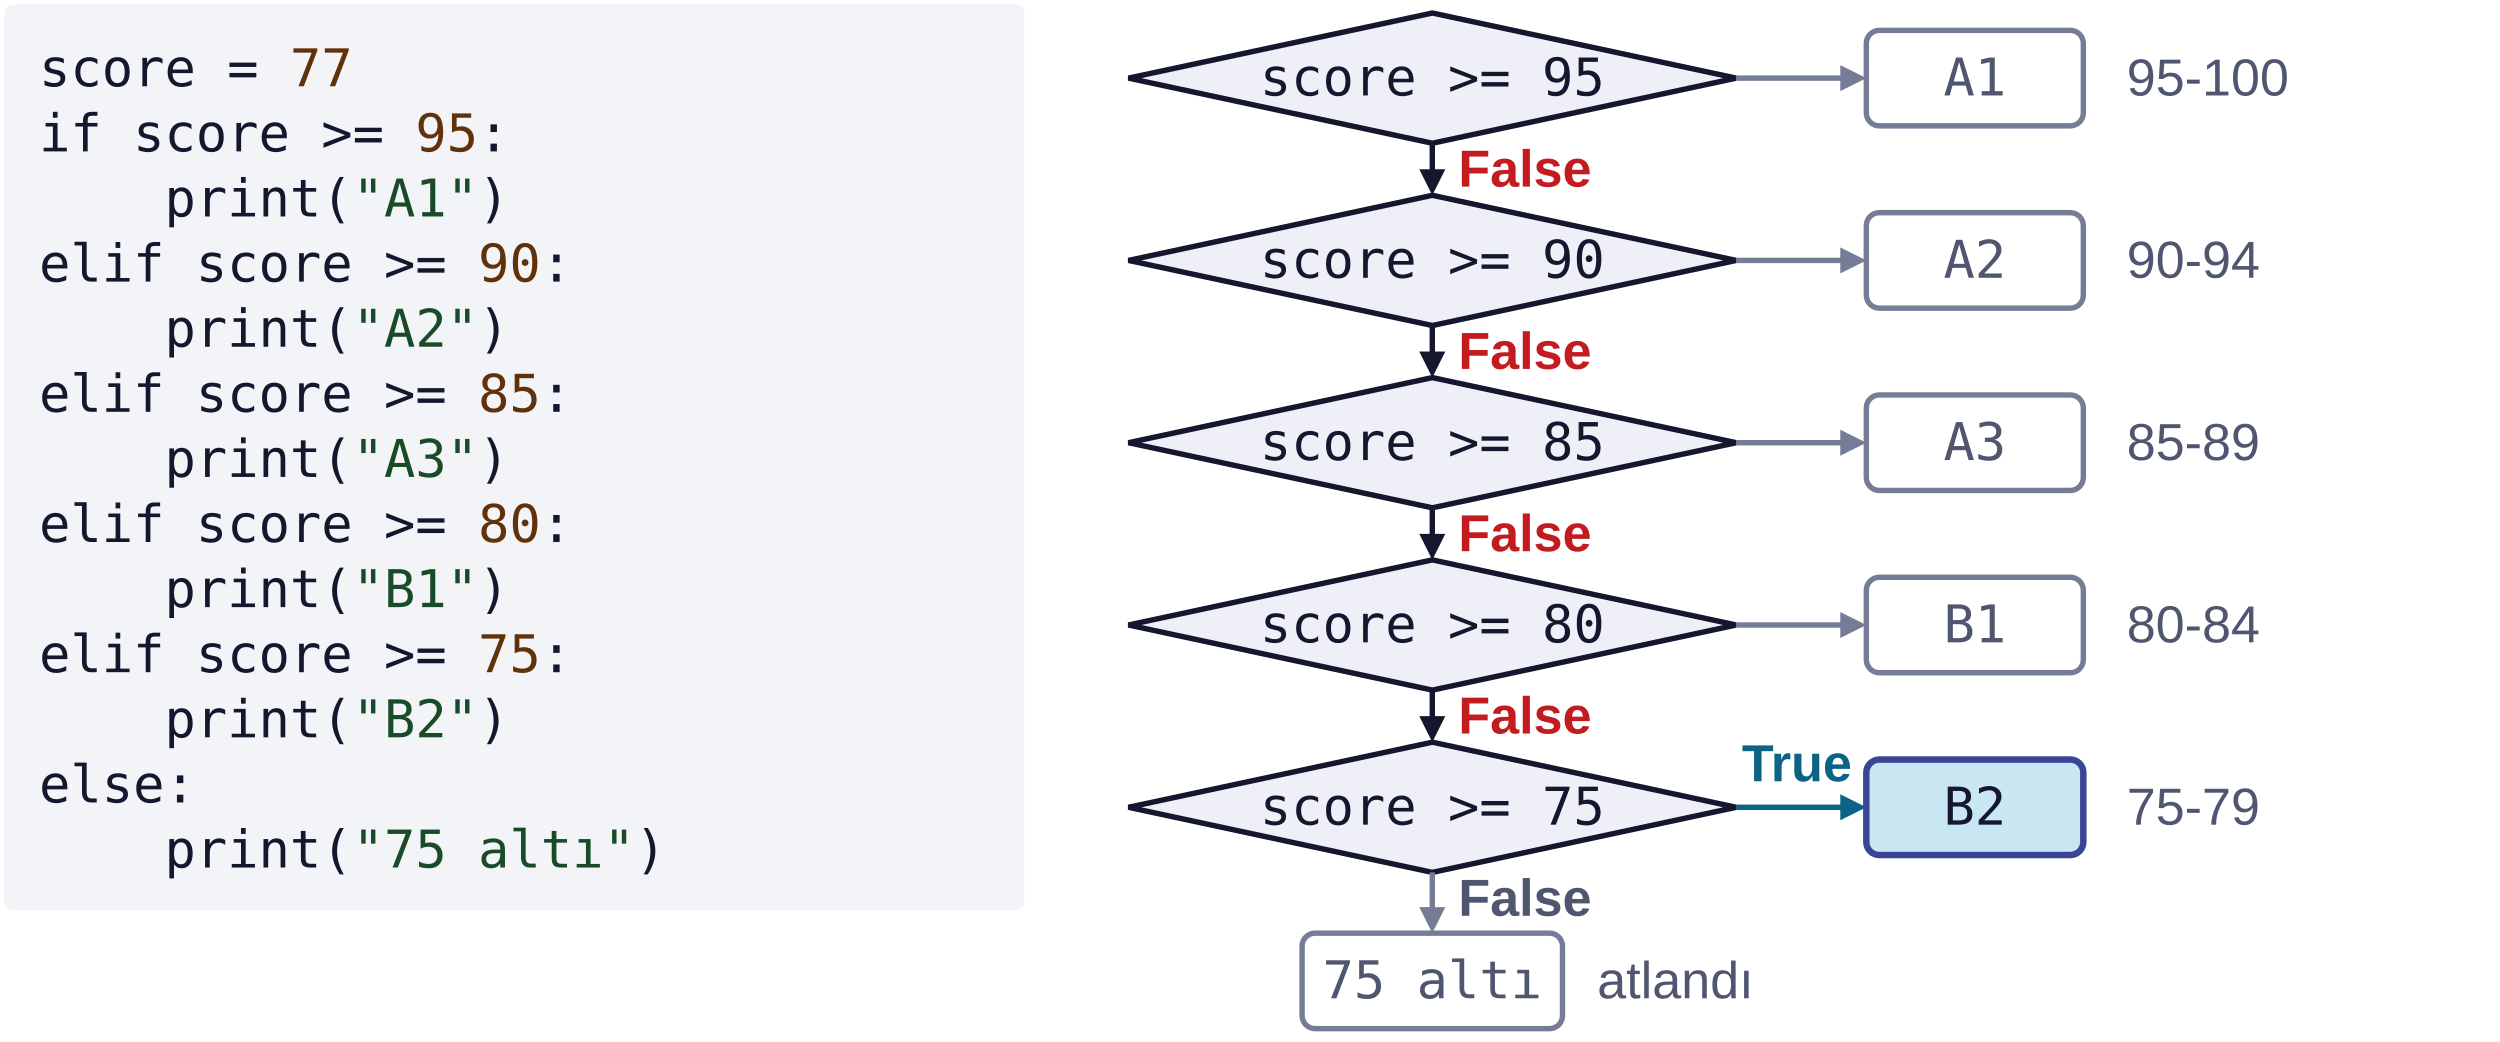
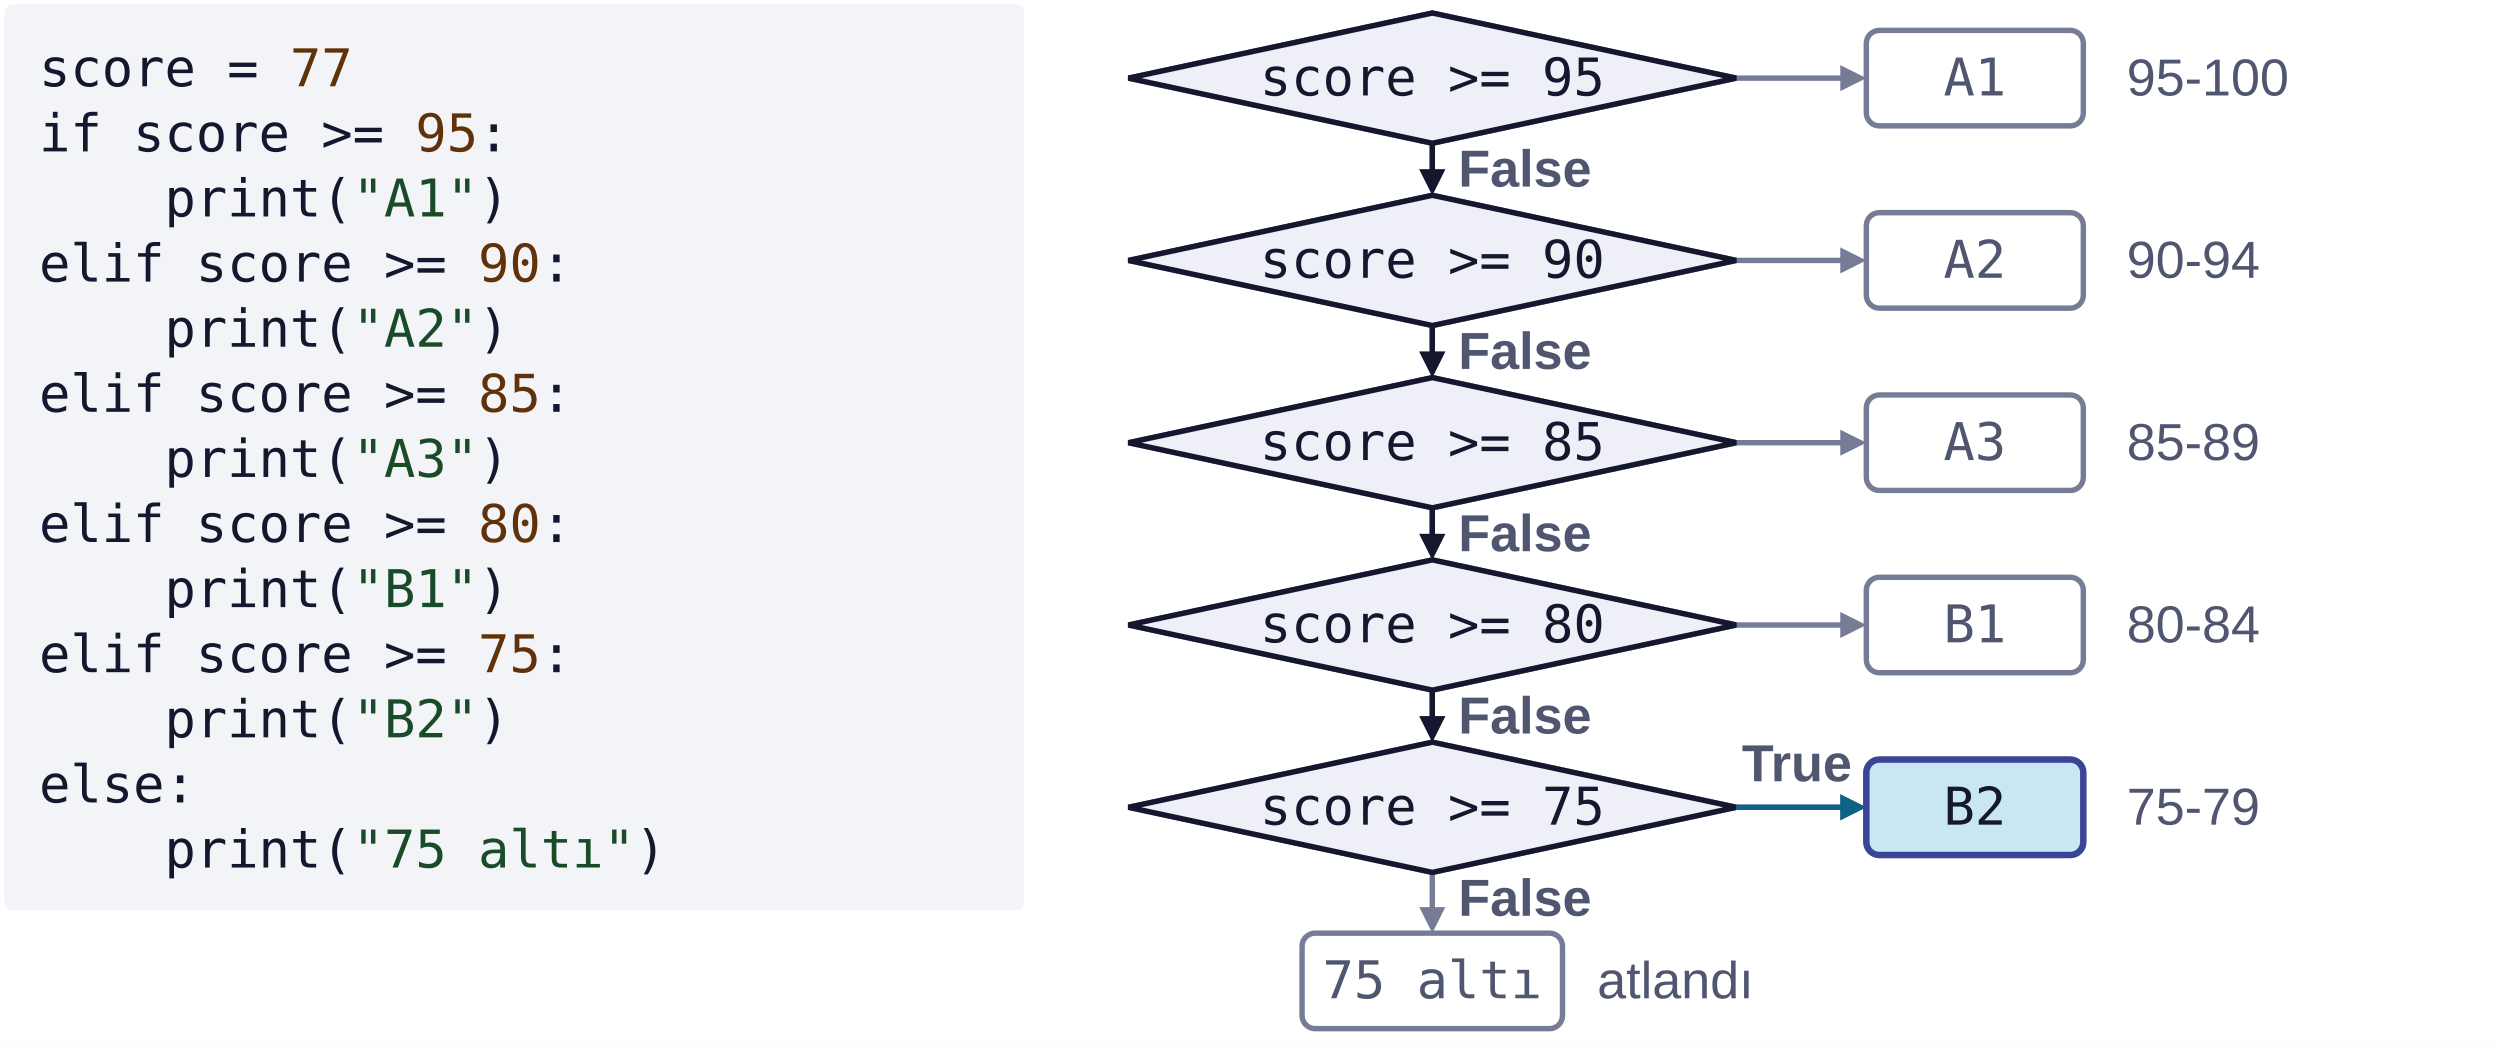
<svg xmlns="http://www.w3.org/2000/svg" class="dg" viewBox="0 0 1152 480" width="1152" height="480" role="img" aria-labelledby="ders3-elif-chain-t ders3-elif-chain-d">
  <defs>
    <marker id="ders3-elif-chain-ah" viewBox="0 0 12 12" refX="9" refY="6" markerWidth="12" markerHeight="12" markerUnits="userSpaceOnUse" orient="auto-start-reverse">
      <path class="ah" d="M0,0 L12,6 L0,12 z" />
    </marker>
    <marker id="ders3-elif-chain-ahm" viewBox="0 0 12 12" refX="9" refY="6" markerWidth="12" markerHeight="12" markerUnits="userSpaceOnUse" orient="auto-start-reverse">
      <path class="ah-m" d="M0,0 L12,6 L0,12 z" />
    </marker>
    <marker id="ders3-elif-chain-ahok" viewBox="0 0 12 12" refX="9" refY="6" markerWidth="12" markerHeight="12" markerUnits="userSpaceOnUse" orient="auto-start-reverse">
      <path class="ah-ok" d="M0,0 L12,6 L0,12 z" />
+     </marker>
+     <marker id="ders3-elif-chain-aherr" viewBox="0 0 12 12" refX="9" refY="6" markerWidth="12" markerHeight="12" markerUnits="userSpaceOnUse" orient="auto-start-reverse">
+       <path class="ah-err" d="M0,0 L12,6 L0,12 z" />
    </marker>
    <style>
/* dg v3 · IEEE Hacettepe Python diyagram stili · authoring/DIAGRAMS.md'den aynen kopyalanır */
.dg{font-family:"Atkinson Hyperlegible Next","Segoe UI",Arial,sans-serif}
.dg .bg{fill:#FFFFFF;fill:var(--d-bg,#FFFFFF)}
.dg .tx,.dg .lb,.dg .ti,.dg .cd,.dg .cd24{fill:#14172E;fill:var(--d-ink,#14172E)}
.dg .tx{font-size:24px;font-weight:400}
.dg .lb{font-size:24px;font-weight:600}
.dg .ti{font-size:28px;font-weight:700}
.dg .cd,.dg .cd24,.dg .ty,.dg .nm{font-family:"JetBrains Mono",Menlo,Consolas,"DejaVu Sans Mono",monospace;font-weight:500}
.dg .cd{font-size:28px}
.dg .cd24{font-size:24px}
.dg .ty{font-size:24px;fill:#50566F;fill:var(--d-type,#50566F)}
.dg .nm{font-size:28px;font-weight:600;fill:#FFFFFF;fill:var(--d-on-name,#FFFFFF)}
.dg .src{font-size:18px;font-weight:400;fill:#50566F;fill:var(--d-type,#50566F)}
.dg .sub{fill:#50566F;fill:var(--d-type,#50566F)}
.dg .okt{fill:#0D6385;fill:var(--d-ok,#0D6385);font-weight:600}
.dg .errt{fill:#C21C20;fill:var(--d-err,#C21C20);font-weight:600}
.dg .b7{font-weight:700}
.dg .pre{white-space:pre}
.dg .mid{text-anchor:middle}
.dg .end{text-anchor:end}
.dg .box{fill:#FFFFFF;fill:var(--d-paper,#FFFFFF);stroke:#14172E;stroke:var(--d-ink,#14172E);stroke-width:2.5}
.dg .boxm{fill:#FFFFFF;fill:var(--d-paper,#FFFFFF);stroke:#767C95;stroke:var(--d-muted,#767C95);stroke-width:2.5}
.dg .boxhl{fill:#C8E7F3;fill:var(--d-hl,#C8E7F3);stroke:#3B4595;stroke:var(--d-brand,#3B4595);stroke-width:3}
.dg .blk{fill:#FFFFFF;fill:var(--d-paper,#FFFFFF);stroke:#3B4595;stroke:var(--d-brand,#3B4595);stroke-width:2.5}
.dg .frame{fill:none;stroke:#14172E;stroke:var(--d-ink,#14172E);stroke-width:2.5}
.dg .local{fill:#EFF0F7;fill:var(--d-tint,#EFF0F7);stroke:#14172E;stroke:var(--d-ink,#14172E);stroke-width:2.5}
.dg .tmpl{fill:none;stroke:#14172E;stroke:var(--d-ink,#14172E);stroke-width:2.5;stroke-dasharray:8 6}
.dg .cell{fill:#FFFFFF;fill:var(--d-paper,#FFFFFF);stroke:#14172E;stroke:var(--d-ink,#14172E);stroke-width:2}
.dg .cellh{fill:#EFF0F7;fill:var(--d-tint,#EFF0F7);stroke:#14172E;stroke:var(--d-ink,#14172E);stroke-width:2}
.dg .cellhl{fill:#C8E7F3;fill:var(--d-hl,#C8E7F3);stroke:#3B4595;stroke:var(--d-brand,#3B4595);stroke-width:3}
.dg .name{fill:#181C3E;fill:var(--d-name,#181C3E)}
.dg .soft{fill:#F3F4F8;fill:var(--d-surface,#F3F4F8)}
.dg .outp{fill:#FFFFFF;fill:var(--d-paper,#FFFFFF);stroke:#D3D7E2;stroke:var(--d-rule,#D3D7E2);stroke-width:2}
.dg .tint{fill:#EFF0F7;fill:var(--d-tint,#EFF0F7);stroke:#14172E;stroke:var(--d-ink,#14172E);stroke-width:2.5}
.dg .hl{fill:#C8E7F3;fill:var(--d-hl,#C8E7F3)}
.dg .emph{fill:none;stroke:#3B4595;stroke:var(--d-brand,#3B4595);stroke-width:3}
.dg .errbox{fill:#FCEDEE;fill:var(--d-err-bg,#FCEDEE);stroke:#C21C20;stroke:var(--d-err,#C21C20);stroke-width:2.5}
.dg .errdash{fill:none;stroke:#C21C20;stroke:var(--d-err,#C21C20);stroke-width:2.5;stroke-dasharray:8 6}
.dg .okbox{fill:#E9F6FA;fill:var(--d-ok-bg,#E9F6FA);stroke:#0D6385;stroke:var(--d-ok,#0D6385);stroke-width:2.5}
.dg .key{fill:#FFFFFF;fill:var(--d-paper,#FFFFFF);stroke:#767C95;stroke:var(--d-muted,#767C95);stroke-width:2}
.dg .dot{fill:#3B4595;fill:var(--d-brand,#3B4595)}
.dg .dot0{fill:#FFFFFF;fill:var(--d-paper,#FFFFFF);stroke:#3B4595;stroke:var(--d-brand,#3B4595);stroke-width:3}
.dg .ar,.dg .ld,.dg .axis{fill:none;stroke:#14172E;stroke:var(--d-ink,#14172E)}
.dg .ar,.dg .axis{stroke-width:2.5}
.dg .ld{stroke-width:2}
.dg .ar-m{fill:none;stroke:#767C95;stroke:var(--d-muted,#767C95);stroke-width:2.5}
.dg .ar-old{fill:none;stroke:#767C95;stroke:var(--d-muted,#767C95);stroke-width:2.5;stroke-dasharray:8 6}
.dg .ar-ok{fill:none;stroke:#0D6385;stroke:var(--d-ok,#0D6385);stroke-width:2.5}
.dg .ar-err{fill:none;stroke:#C21C20;stroke:var(--d-err,#C21C20);stroke-width:2.5}
.dg .sep{fill:none;stroke:#D3D7E2;stroke:var(--d-rule,#D3D7E2);stroke-width:2}
.dg .dash{fill:none;stroke:#3B4595;stroke:var(--d-brand,#3B4595);stroke-width:2;stroke-dasharray:8 6}
.dg .ah{fill:#14172E;fill:var(--d-ink,#14172E)}
.dg .ah-m{fill:#767C95;fill:var(--d-muted,#767C95)}
.dg .ah-ok{fill:#0D6385;fill:var(--d-ok,#0D6385)}
.dg .ah-err{fill:#C21C20;fill:var(--d-err,#C21C20)}
.dg .co{fill:#14172E;fill:var(--d-ink,#14172E)}
.dg .co-t{fill:#FFFFFF;fill:var(--d-bg,#FFFFFF);font-size:24px;font-weight:700;text-anchor:middle}
.dg .sec{stroke:#3B4595;stroke:var(--d-second,#3B4595)}
/* dg v4 type renkleri · authoring/DIAGRAMS.md §10'dan aynen kopyalanır (dg v3 bloğundan sonra) */
.dg rect.t-int,.dg path.t-int,.dg circle.t-int{fill:#F2CEB3;fill:var(--t-int-bg,#F2CEB3);stroke:#854B00;stroke:var(--t-int,#854B00)}
.dg text.t-int,.dg tspan.t-int{fill:#613109;fill:var(--t-int-tx,#613109)}
.dg rect.t-float,.dg path.t-float,.dg circle.t-float{fill:#FFF1C6;fill:var(--t-float-bg,#FFF1C6);stroke:#9F7000;stroke:var(--t-float,#9F7000)}
.dg text.t-float,.dg tspan.t-float{fill:#5D420E;fill:var(--t-float-tx,#5D420E)}
.dg rect.t-bool,.dg path.t-bool,.dg circle.t-bool{fill:#C4E9E1;fill:var(--t-bool-bg,#C4E9E1);stroke:#0E7A6D;stroke:var(--t-bool,#0E7A6D)}
.dg text.t-bool,.dg tspan.t-bool{fill:#0A473F;fill:var(--t-bool-tx,#0A473F)}
.dg rect.t-str,.dg path.t-str,.dg circle.t-str{fill:#D9F6DD;fill:var(--t-str-bg,#D9F6DD);stroke:#296A3B;stroke:var(--t-str,#296A3B)}
.dg text.t-str,.dg tspan.t-str{fill:#1A4B28;fill:var(--t-str-tx,#1A4B28)}
.dg rect.t-none,.dg path.t-none,.dg circle.t-none{fill:#F6F3EF;fill:var(--t-none-bg,#F6F3EF);stroke:#534C45;stroke:var(--t-none,#534C45)}
.dg text.t-none,.dg tspan.t-none{fill:#413C38;fill:var(--t-none-tx,#413C38)}
.dg rect.t-list,.dg path.t-list,.dg circle.t-list{fill:#F3C8DB;fill:var(--t-list-bg,#F3C8DB);stroke:#8A2B60;stroke:var(--t-list,#8A2B60)}
.dg text.t-list,.dg tspan.t-list{fill:#651E45;fill:var(--t-list-tx,#651E45)}
.dg rect.t-tuple,.dg path.t-tuple,.dg circle.t-tuple{fill:#E3EAF2;fill:var(--t-tuple-bg,#E3EAF2);stroke:#4A6378;stroke:var(--t-tuple,#4A6378)}
.dg text.t-tuple,.dg tspan.t-tuple{fill:#2C3E4F;fill:var(--t-tuple-tx,#2C3E4F)}
.dg rect.t-dict,.dg path.t-dict,.dg circle.t-dict{fill:#DBCEC4;fill:var(--t-dict-bg,#DBCEC4);stroke:#4F2611;stroke:var(--t-dict,#4F2611)}
.dg text.t-dict,.dg tspan.t-dict{fill:#4C2817;fill:var(--t-dict-tx,#4C2817)}
.dg rect.t-set,.dg path.t-set,.dg circle.t-set{fill:#F2F8D6;fill:var(--t-set-bg,#F2F8D6);stroke:#747C42;stroke:var(--t-set,#747C42)}
.dg text.t-set,.dg tspan.t-set{fill:#3F4418;fill:var(--t-set-tx,#3F4418)}
.dg rect.boxhl,.dg path.boxhl,.dg rect.cellhl{fill:#C8E7F3;fill:var(--d-hl,#C8E7F3);stroke:#3B4595;stroke:var(--d-brand,#3B4595)}
+ .dg g.fragment.visible.ecw-k4 ~ .ecw-ok4{fill:#0D6385;fill:var(--d-ok,#0D6385)}
+ .dg g.fragment.visible.ecw-k0 ~ .ecw-er0{fill:#C21C20;fill:var(--d-err,#C21C20)}
+ .dg g.fragment.visible.ecw-k1 ~ .ecw-er1{fill:#C21C20;fill:var(--d-err,#C21C20)}
+ .dg g.fragment.visible.ecw-k2 ~ .ecw-er2{fill:#C21C20;fill:var(--d-err,#C21C20)}
+ .dg g.fragment.visible.ecw-k3 ~ .ecw-er3{fill:#C21C20;fill:var(--d-err,#C21C20)}
    </style>
  </defs>
  <rect class="bg" width="1152" height="480" />
  <rect class="soft" x="2" y="2" width="470" height="417.52" rx="4" />
  <text class="cd24" x="18" y="39.76">score = <tspan class="t-int">77</tspan>
  </text>
  <text class="cd24" x="18" y="69.76">if score &gt;= <tspan class="t-int">95</tspan>:</text>
  <text class="cd24 pre" x="18" y="99.76" xml:space="preserve">    print(<tspan class="t-str">"A1"</tspan>)</text>
  <text class="cd24" x="18" y="129.76">elif score &gt;= <tspan class="t-int">90</tspan>:</text>
  <text class="cd24 pre" x="18" y="159.76" xml:space="preserve">    print(<tspan class="t-str">"A2"</tspan>)</text>
  <text class="cd24" x="18" y="189.76">elif score &gt;= <tspan class="t-int">85</tspan>:</text>
  <text class="cd24 pre" x="18" y="219.76" xml:space="preserve">    print(<tspan class="t-str">"A3"</tspan>)</text>
  <text class="cd24" x="18" y="249.76">elif score &gt;= <tspan class="t-int">80</tspan>:</text>
  <text class="cd24 pre" x="18" y="279.76" xml:space="preserve">    print(<tspan class="t-str">"B1"</tspan>)</text>
  <text class="cd24" x="18" y="309.76">elif score &gt;= <tspan class="t-int">75</tspan>:</text>
  <text class="cd24 pre" x="18" y="339.76" xml:space="preserve">    print(<tspan class="t-str">"B2"</tspan>)</text>
  <text class="cd24" x="18" y="369.76">else:</text>
  <text class="cd24 pre" x="18" y="399.76" xml:space="preserve">    print(<tspan class="t-str">"75 altı"</tspan>)</text>
-   <polygon class="tint" points="520,36 660,6 800,36 660,66" />
-   <text class="cd24 mid" x="660" y="44">score &gt;= 95</text>
+   <polygon class="boxm" points="520,36 660,6 800,36 660,66" />
  <path class="ar-m" d="M800,36 H857" marker-end="url(#ders3-elif-chain-ahm)" />
  <rect class="boxm" x="860" y="14" width="100" height="44" rx="6" />
+   <path class="ar-m" d="M660,66 V87" marker-end="url(#ders3-elif-chain-ahm)" />
+   <polygon class="boxm" points="520,120 660,90 800,120 660,150" />
+   <path class="ar-m" d="M800,120 H857" marker-end="url(#ders3-elif-chain-ahm)" />
+   <rect class="boxm" x="860" y="98" width="100" height="44" rx="6" />
+   <path class="ar-m" d="M660,150 V171" marker-end="url(#ders3-elif-chain-ahm)" />
+   <polygon class="boxm" points="520,204 660,174 800,204 660,234" />
+   <path class="ar-m" d="M800,204 H857" marker-end="url(#ders3-elif-chain-ahm)" />
+   <rect class="boxm" x="860" y="182" width="100" height="44" rx="6" />
+   <path class="ar-m" d="M660,234 V255" marker-end="url(#ders3-elif-chain-ahm)" />
+   <polygon class="boxm" points="520,288 660,258 800,288 660,318" />
+   <path class="ar-m" d="M800,288 H857" marker-end="url(#ders3-elif-chain-ahm)" />
+   <rect class="boxm" x="860" y="266" width="100" height="44" rx="6" />
+   <path class="ar-m" d="M660,318 V339" marker-end="url(#ders3-elif-chain-ahm)" />
+   <polygon class="boxm" points="520,372 660,342 800,372 660,402" />
+   <path class="ar-m" d="M800,372 H857" marker-end="url(#ders3-elif-chain-ahm)" />
+   <rect class="boxm" x="860" y="350" width="100" height="44" rx="6" />
+   <path class="ar-m" d="M660,402 V427" marker-end="url(#ders3-elif-chain-ahm)" />
+   <rect class="boxm" x="600" y="430" width="120" height="44" rx="6" />
+   <g class="fragment ecw-k0" data-fragment-index="0">
+     <polygon class="tint" points="520,36 660,6 800,36 660,66" />
+     <path class="ar" d="M660,66 V87" marker-end="url(#ders3-elif-chain-ah)" />
+   </g>
+   <g class="fragment ecw-k1" data-fragment-index="1">
+     <polygon class="tint" points="520,120 660,90 800,120 660,150" />
+     <path class="ar" d="M660,150 V171" marker-end="url(#ders3-elif-chain-ah)" />
+   </g>
+   <g class="fragment ecw-k2" data-fragment-index="2">
+     <polygon class="tint" points="520,204 660,174 800,204 660,234" />
+     <path class="ar" d="M660,234 V255" marker-end="url(#ders3-elif-chain-ah)" />
+   </g>
+   <g class="fragment ecw-k3" data-fragment-index="3">
+     <polygon class="tint" points="520,288 660,258 800,288 660,318" />
+     <path class="ar" d="M660,318 V339" marker-end="url(#ders3-elif-chain-ah)" />
+   </g>
+   <g class="fragment ecw-k4" data-fragment-index="4">
+     <polygon class="tint" points="520,372 660,342 800,372 660,402" />
+     <path class="ar-ok" d="M800,372 H857" marker-end="url(#ders3-elif-chain-ahok)" />
+     <rect class="boxhl" x="860" y="350" width="100" height="44" rx="6" />
+   </g>
+   <g class="fragment ecw-k5" data-fragment-index="5">
+     <text class="tx sub" x="736" y="460">atlandı</text>
+   </g>
+   <text class="cd24 mid" x="660" y="44">score &gt;= 95</text>
  <text class="cd24 mid sub" x="910" y="44">A1</text>
  <text class="tx sub" x="980" y="44">95-100</text>
-   <path class="ar" d="M660,66 V87" marker-end="url(#ders3-elif-chain-ah)" />
-   <text class="lb errt" x="672" y="86">False</text>
-   <polygon class="tint" points="520,120 660,90 800,120 660,150" />
+   <text class="lb sub ecw-er0" x="672" y="86">False</text>
  <text class="cd24 mid" x="660" y="128">score &gt;= 90</text>
-   <path class="ar-m" d="M800,120 H857" marker-end="url(#ders3-elif-chain-ahm)" />
-   <rect class="boxm" x="860" y="98" width="100" height="44" rx="6" />
  <text class="cd24 mid sub" x="910" y="128">A2</text>
  <text class="tx sub" x="980" y="128">90-94</text>
-   <path class="ar" d="M660,150 V171" marker-end="url(#ders3-elif-chain-ah)" />
-   <text class="lb errt" x="672" y="170">False</text>
-   <polygon class="tint" points="520,204 660,174 800,204 660,234" />
+   <text class="lb sub ecw-er1" x="672" y="170">False</text>
  <text class="cd24 mid" x="660" y="212">score &gt;= 85</text>
-   <path class="ar-m" d="M800,204 H857" marker-end="url(#ders3-elif-chain-ahm)" />
-   <rect class="boxm" x="860" y="182" width="100" height="44" rx="6" />
  <text class="cd24 mid sub" x="910" y="212">A3</text>
  <text class="tx sub" x="980" y="212">85-89</text>
-   <path class="ar" d="M660,234 V255" marker-end="url(#ders3-elif-chain-ah)" />
-   <text class="lb errt" x="672" y="254">False</text>
-   <polygon class="tint" points="520,288 660,258 800,288 660,318" />
+   <text class="lb sub ecw-er2" x="672" y="254">False</text>
  <text class="cd24 mid" x="660" y="296">score &gt;= 80</text>
-   <path class="ar-m" d="M800,288 H857" marker-end="url(#ders3-elif-chain-ahm)" />
-   <rect class="boxm" x="860" y="266" width="100" height="44" rx="6" />
  <text class="cd24 mid sub" x="910" y="296">B1</text>
  <text class="tx sub" x="980" y="296">80-84</text>
-   <path class="ar" d="M660,318 V339" marker-end="url(#ders3-elif-chain-ah)" />
-   <text class="lb errt" x="672" y="338">False</text>
-   <polygon class="tint" points="520,372 660,342 800,372 660,402" />
+   <text class="lb sub ecw-er3" x="672" y="338">False</text>
  <text class="cd24 mid" x="660" y="380">score &gt;= 75</text>
-   <path class="ar-ok" d="M800,372 H857" marker-end="url(#ders3-elif-chain-ahok)" />
-   <text class="lb okt mid" x="828" y="360">True</text>
-   <rect class="boxhl" x="860" y="350" width="100" height="44" rx="6" />
  <text class="cd24 mid" x="910" y="380">B2</text>
  <text class="tx sub" x="980" y="380">75-79</text>
-   <path class="ar-m" d="M660,402 V427" marker-end="url(#ders3-elif-chain-ahm)" />
+   <text class="lb sub mid ecw-ok4" x="828" y="360">True</text>
  <text class="lb sub" x="672" y="422">False</text>
-   <rect class="boxm" x="600" y="430" width="120" height="44" rx="6" />
  <text class="cd24 mid sub" x="660" y="460">75 altı</text>
-   <text class="tx sub" x="736" y="460">atlandı</text>
</svg>
